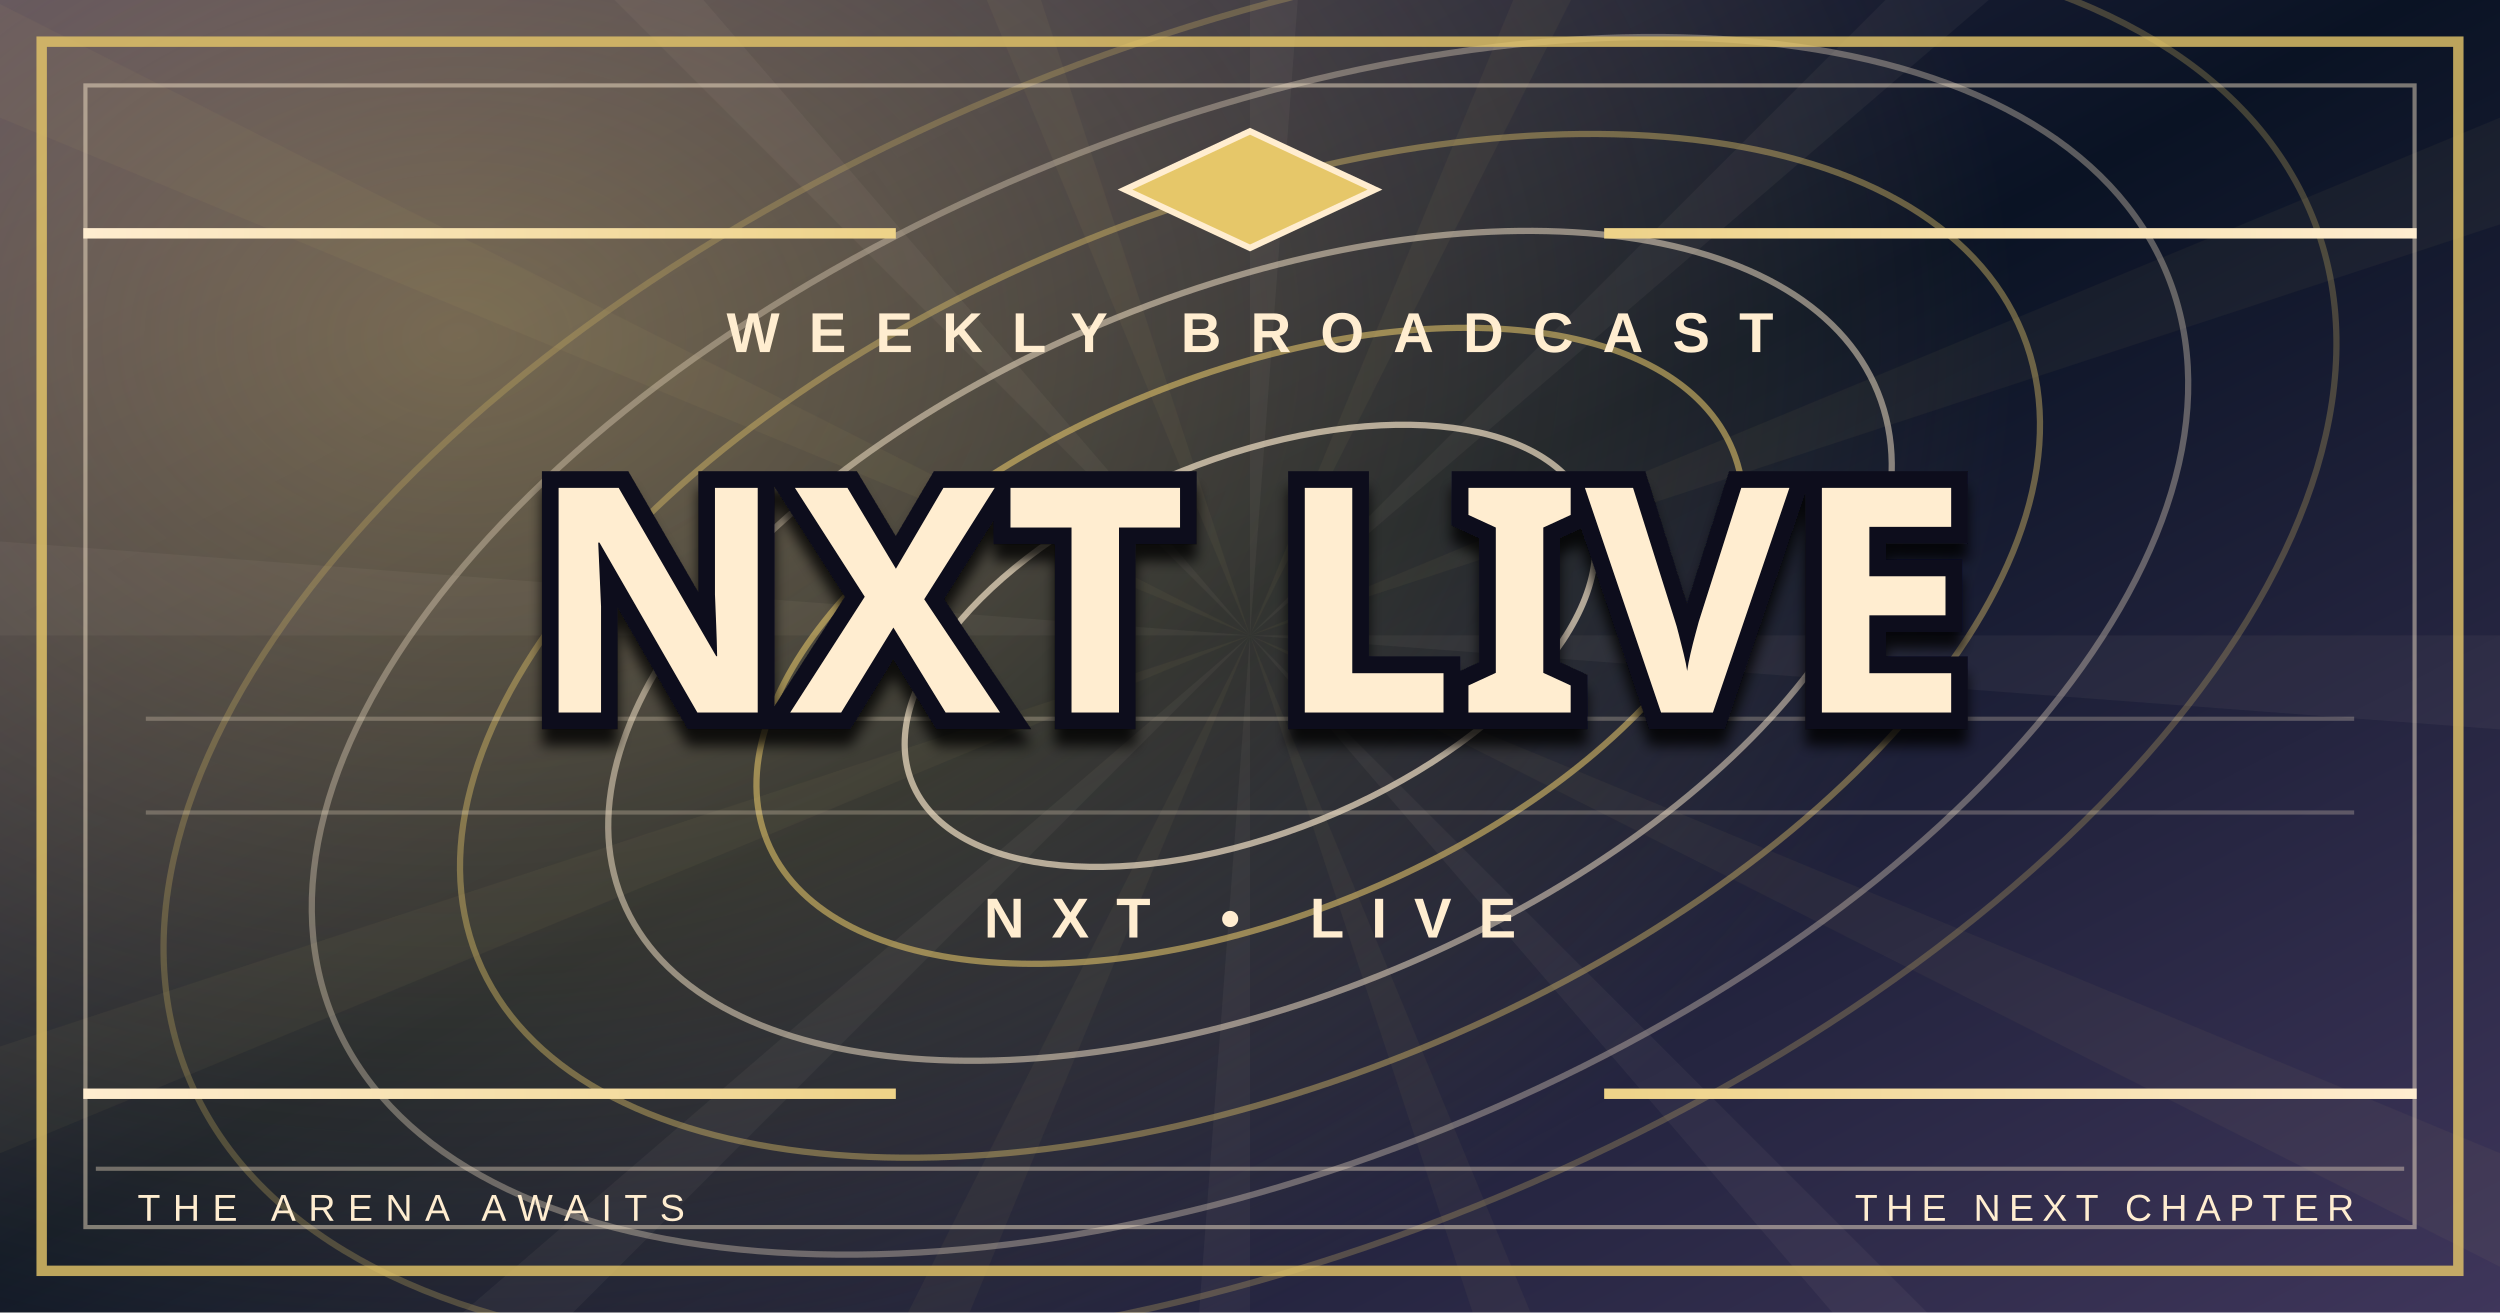
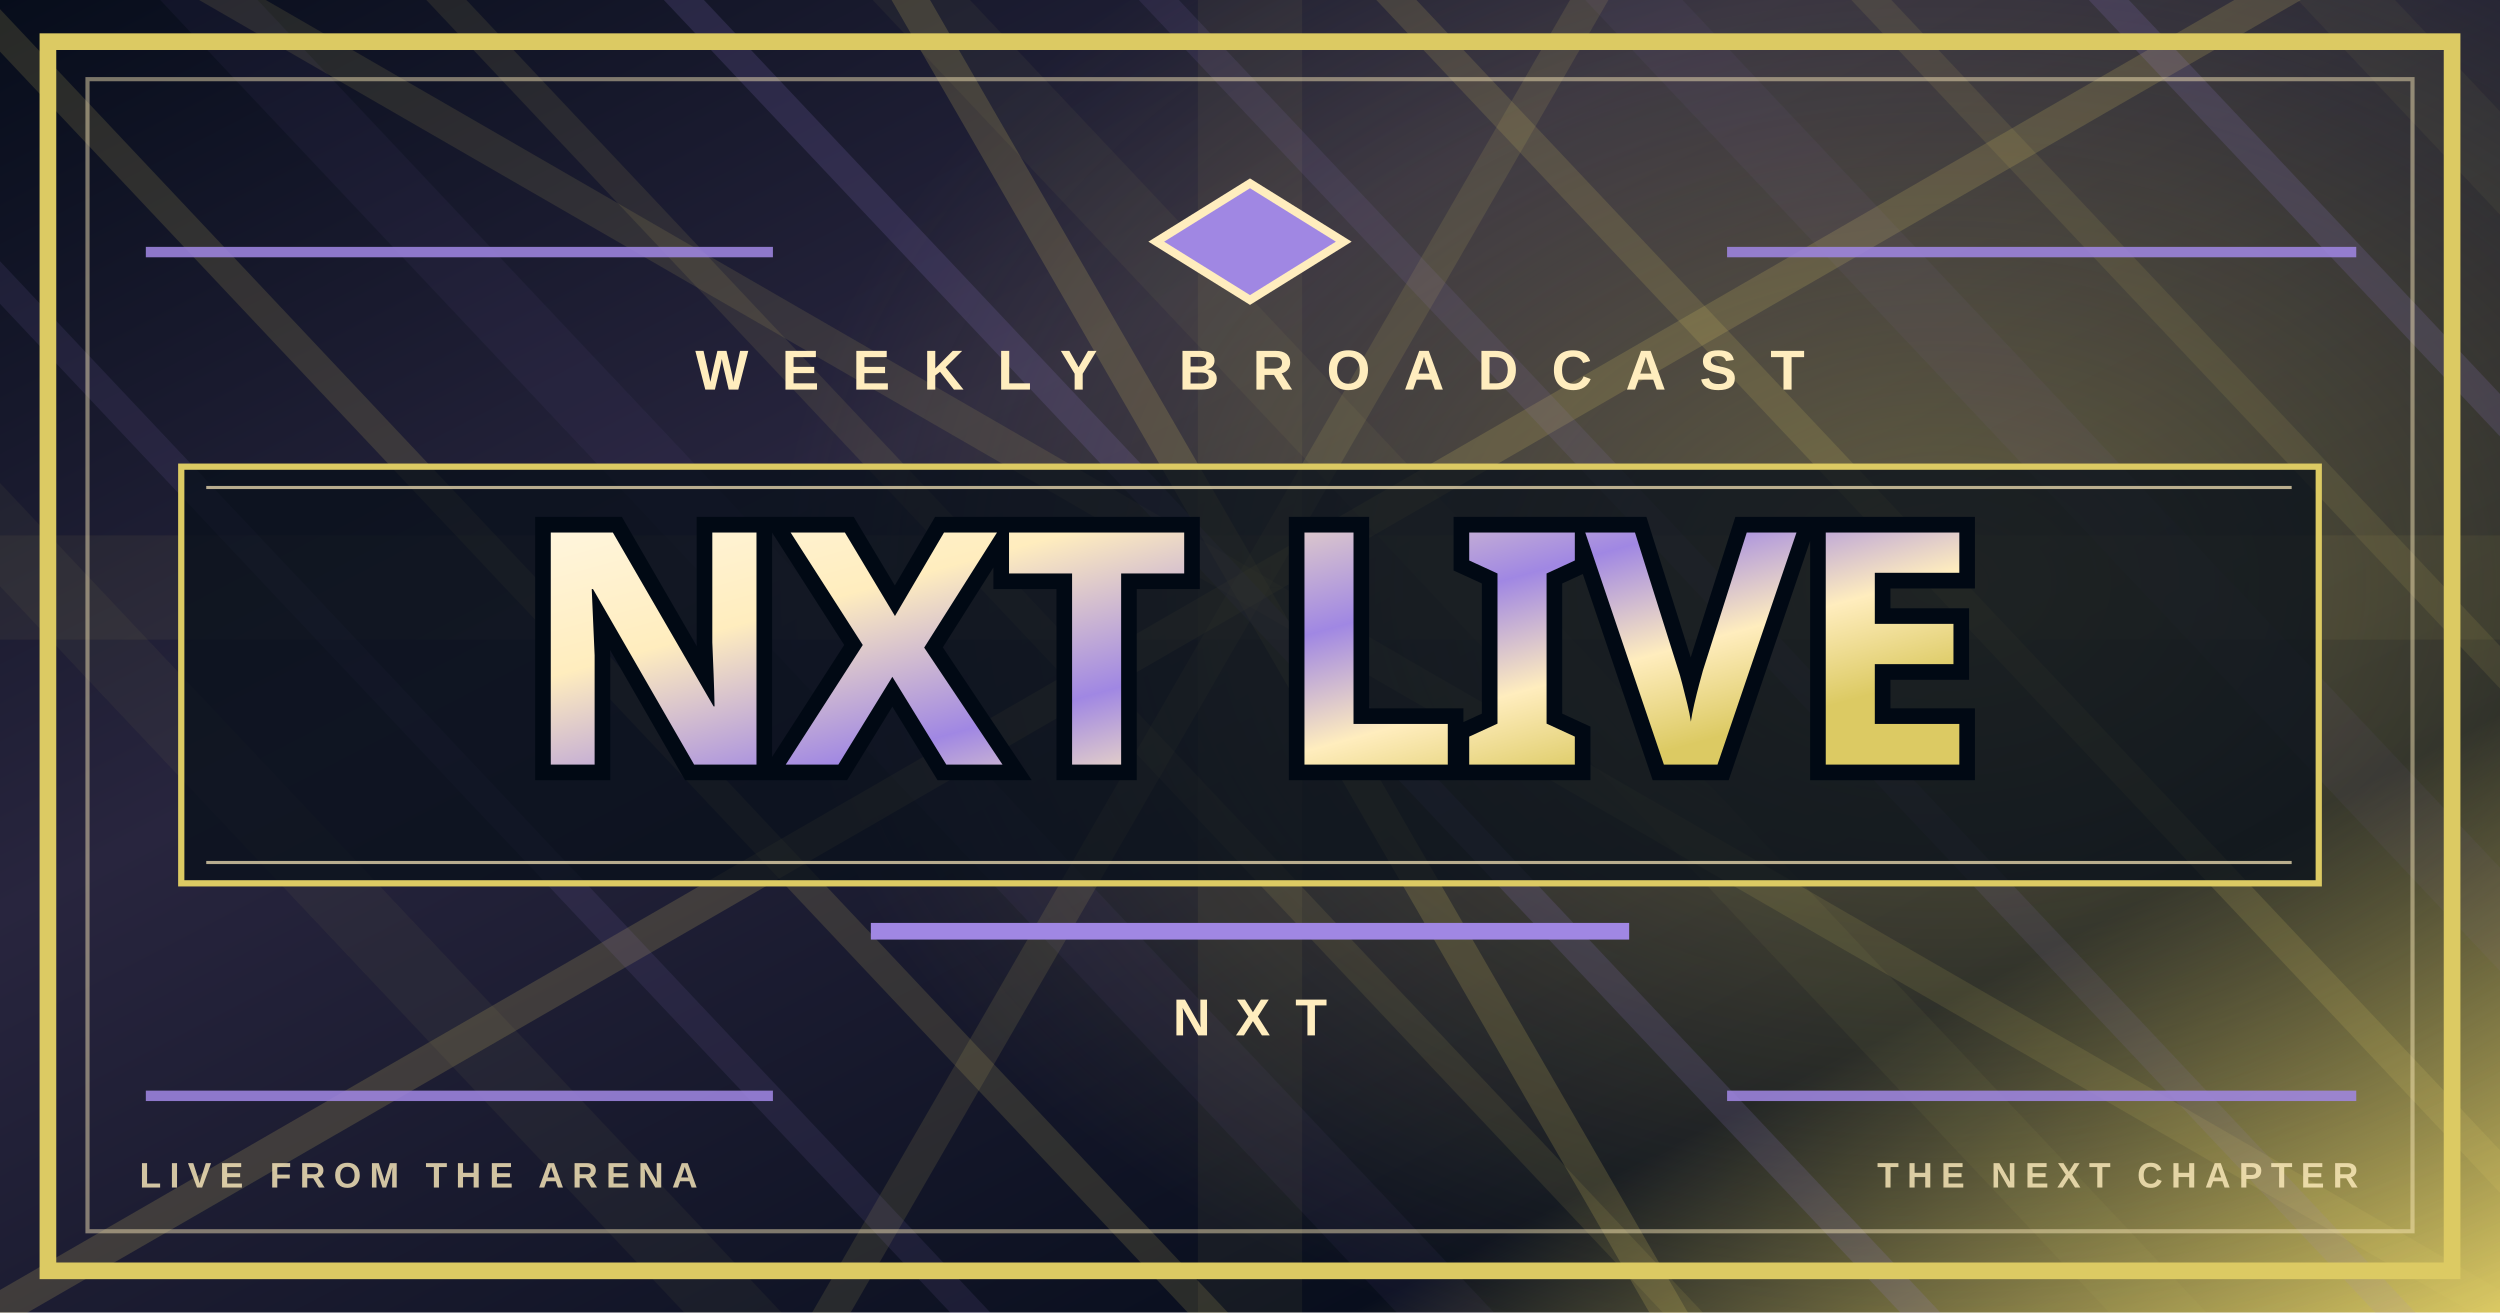
<svg xmlns="http://www.w3.org/2000/svg" width="1200" height="630" viewBox="0 0 1200 630" role="img" aria-label="NXT LIVE event art">
  <defs>
-     <linearGradient id="bg" x1="0" y1="0" x2="1" y2="1">
-       <stop stop-color="#3f365b" />
-       <stop offset=".48" stop-color="#0a1324" />
-       <stop offset="1" stop-color="#3f365b" />
+     <linearGradient id="sky" x1="0" y1="0" x2="1" y2="1">
+       <stop stop-color="#070d1b" />
+       <stop offset=".35" stop-color="#28253e" />
+       <stop offset=".77" stop-color="#080e1d" />
+       <stop offset="1" stop-color="#dcca63" />
+     </linearGradient>
+     <linearGradient id="chrome" x1="0" y1="0" x2="1" y2=".6">
+       <stop stop-color="#fff5dc" />
+       <stop offset=".27" stop-color="#ffedbe" />
+       <stop offset=".59" stop-color="#a087e3" />
+       <stop offset=".81" stop-color="#ffedbe" />
+       <stop offset="1" stop-color="#dcca63" />
    </linearGradient>
    <radialGradient id="spot">
-       <stop stop-color="#e6c769" stop-opacity=".42" />
-       <stop offset="1" stop-color="#e6c769" stop-opacity="0" />
+       <stop stop-color="#dcca63" stop-opacity=".39" />
+       <stop offset="1" stop-color="#dcca63" stop-opacity="0" />
    </radialGradient>
-     <linearGradient id="plate">
-       <stop stop-color="#ffedd0" />
-       <stop offset=".5" stop-color="#e6c769" />
-       <stop offset="1" stop-color="#ffedd0" />
-     </linearGradient>
-     <filter id="ink" x="-8%" y="-30%" width="116%" height="165%">
-       <feDropShadow dx="0" dy="8" stdDeviation="3" flood-opacity=".8" />
-     </filter>
  </defs>
-   <path fill="url(#bg)" d="M0 0h1200v630H0z" />
-   <ellipse cx="220" cy="160" rx="750" ry="550" fill="url(#spot)" />
-   <path d="M600 305L1600 305L1597.189 379.93Z" fill="#ffedd0" opacity="0.045" />
-   <path d="M600 305L1523.88 687.683L1492.608 755.834Z" fill="#e6c769" opacity="0.045" />
-   <path d="M600 305L1307.107 1012.107L1252.136 1063.102Z" fill="#ffedd0" opacity="0.045" />
-   <path d="M600 305L982.683 1228.88L912.382 1254.957Z" fill="#e6c769" opacity="0.045" />
-   <path d="M600 305L600 1305L525.07 1302.189Z" fill="#ffedd0" opacity="0.045" />
-   <path d="M600 305L217.317 1228.88L149.166 1197.608Z" fill="#e6c769" opacity="0.045" />
-   <path d="M600 305L-107.107 1012.107L-158.102 957.136Z" fill="#ffedd0" opacity="0.045" />
-   <path d="M600 305L-323.88 687.683L-349.957 617.382Z" fill="#e6c769" opacity="0.045" />
-   <path d="M600 305L-400 305L-397.189 230.07Z" fill="#ffedd0" opacity="0.045" />
-   <path d="M600 305L-323.88 -77.683L-292.608 -145.834Z" fill="#e6c769" opacity="0.045" />
-   <path d="M600 305L-107.107 -402.107L-52.136 -453.102Z" fill="#ffedd0" opacity="0.045" />
-   <path d="M600 305L217.317 -618.88L287.618 -644.957Z" fill="#e6c769" opacity="0.045" />
-   <path d="M600 305L600 -695L674.93 -692.189Z" fill="#ffedd0" opacity="0.045" />
-   <path d="M600 305L982.683 -618.88L1050.834 -587.608Z" fill="#e6c769" opacity="0.045" />
-   <path d="M600 305L1307.107 -402.107L1358.102 -347.136Z" fill="#ffedd0" opacity="0.045" />
-   <path d="M600 305L1523.88 -77.683L1549.957 -7.382Z" fill="#e6c769" opacity="0.045" />
-   <ellipse cx="600" cy="310" rx="175" ry="90" fill="none" stroke="#ffedd0" stroke-width="3" opacity="0.65" transform="rotate(-22 600 310)" />
-   <ellipse cx="600" cy="310" rx="250" ry="130" fill="none" stroke="#e6c769" stroke-width="3" opacity="0.57" transform="rotate(-22 600 310)" />
-   <ellipse cx="600" cy="310" rx="325" ry="170" fill="none" stroke="#ffedd0" stroke-width="3" opacity="0.49" transform="rotate(-22 600 310)" />
-   <ellipse cx="600" cy="310" rx="400" ry="210" fill="none" stroke="#e6c769" stroke-width="3" opacity="0.41" transform="rotate(-22 600 310)" />
-   <ellipse cx="600" cy="310" rx="475" ry="250" fill="none" stroke="#ffedd0" stroke-width="3" opacity="0.33" transform="rotate(-22 600 310)" />
-   <ellipse cx="600" cy="310" rx="550" ry="290" fill="none" stroke="#e6c769" stroke-width="3" opacity="0.25" transform="rotate(-22 600 310)" />
-   <path d="M70 345h1060M70 390h1060" stroke="#ffedd0" stroke-width="2" opacity=".25" />
-   <path d="M20 20H1180V610H20Z" fill="none" stroke="#e6c769" stroke-width="5" opacity=".8" />
-   <path d="M41 41H1159V589H41Z" fill="none" stroke="#ffedd0" stroke-width="2" opacity=".45" />
-   <path d="M40 112h390M770 112h390M40 525h390M770 525h390" fill="none" stroke="url(#plate)" stroke-width="5" />
-   <path d="M540 91l60 -28 60 28 -60 28z" fill="#e6c769" stroke="#ffedd0" stroke-width="3" />
-   <text x="600" y="169" text-anchor="middle" font-family="Arial,sans-serif" font-weight="900" font-size="27" letter-spacing="14" fill="#ffedd0">WEEKLY BROADCAST</text>
-   <text x="600" y="342" text-anchor="middle" textLength="688.56" lengthAdjust="spacingAndGlyphs" font-size="151" font-family="Impact,'Arial Black',sans-serif" font-weight="1000" letter-spacing="2" fill="#ffedd0" stroke="#0a0c1a" stroke-width="16" paint-order="stroke" filter="url(#ink)">NXT LIVE</text>
-   <path d="M275 396h650" stroke="url(#plate)" stroke-width="9" />
-   <text x="600" y="450" text-anchor="middle" font-family="Arial,sans-serif" font-size="27" font-weight="900" letter-spacing="13" fill="#ffedd0">NXT • LIVE</text>
-   <path d="M46 561h1108" stroke="#ffedd0" stroke-width="2" opacity=".37" />
-   <text x="66" y="586" font-family="Arial,sans-serif" letter-spacing="6" font-size="18" fill="#ffedd0">THE ARENA AWAITS</text>
-   <text x="1130" y="586" text-anchor="end" font-family="Arial,sans-serif" letter-spacing="4" font-size="18" fill="#ffedd0">THE NEXT CHAPTER</text>
+   <path fill="url(#sky)" d="M0 0h1200v630H0z" />
+   <ellipse cx="935" cy="280" rx="570" ry="390" fill="url(#spot)" />
+   <path d="M600 282L1680.0 282.0" stroke="#dcca63" stroke-width="50" opacity="0.06" />
+   <path d="M600 282L1535.3 822.0" stroke="#dcca63" stroke-width="16" opacity="0.12" />
+   <path d="M600 282L1140.0 1217.3" stroke="#dcca63" stroke-width="16" opacity="0.18" />
+   <path d="M600 282L600.0 1362.0" stroke="#dcca63" stroke-width="50" opacity="0.06" />
+   <path d="M600 282L60.0 1217.3" stroke="#dcca63" stroke-width="16" opacity="0.12" />
+   <path d="M600 282L-335.3 822.0" stroke="#dcca63" stroke-width="16" opacity="0.18" />
+   <path d="M600 282L-480.0 282.0" stroke="#dcca63" stroke-width="50" opacity="0.06" />
+   <path d="M600 282L-335.3 -258.0" stroke="#dcca63" stroke-width="16" opacity="0.12" />
+   <path d="M600 282L60.0 -653.3" stroke="#dcca63" stroke-width="16" opacity="0.18" />
+   <path d="M600 282L600.0 -798.0" stroke="#dcca63" stroke-width="50" opacity="0.06" />
+   <path d="M600 282L1140.0 -653.3" stroke="#dcca63" stroke-width="16" opacity="0.12" />
+   <path d="M600 282L1535.3 -258.0" stroke="#dcca63" stroke-width="16" opacity="0.18" />
+   <path d="M-270 -30L380 660" stroke="#dcca63" opacity="0.05" stroke-width="34" />
+   <path d="M-156 -30L494 660" stroke="#a087e3" opacity="0.1" stroke-width="14" />
+   <path d="M-42 -30L608 660" stroke="#dcca63" opacity="0.15" stroke-width="14" />
+   <path d="M72 -30L722 660" stroke="#a087e3" opacity="0.05" stroke-width="34" />
+   <path d="M186 -30L836 660" stroke="#dcca63" opacity="0.1" stroke-width="14" />
+   <path d="M300 -30L950 660" stroke="#a087e3" opacity="0.15" stroke-width="14" />
+   <path d="M414 -30L1064 660" stroke="#dcca63" opacity="0.05" stroke-width="34" />
+   <path d="M528 -30L1178 660" stroke="#a087e3" opacity="0.1" stroke-width="14" />
+   <path d="M642 -30L1292 660" stroke="#dcca63" opacity="0.15" stroke-width="14" />
+   <path d="M756 -30L1406 660" stroke="#a087e3" opacity="0.05" stroke-width="34" />
+   <path d="M870 -30L1520 660" stroke="#dcca63" opacity="0.1" stroke-width="14" />
+   <path d="M984 -30L1634 660" stroke="#a087e3" opacity="0.15" stroke-width="14" />
+   <path d="M1098 -30L1748 660" stroke="#dcca63" opacity="0.05" stroke-width="34" />
+   <path d="M1212 -30L1862 660" stroke="#a087e3" opacity="0.1" stroke-width="14" />
+   <path d="M1326 -30L1976 660" stroke="#dcca63" opacity="0.15" stroke-width="14" />
+   <g color="#dcca63" opacity=".34" transform="translate(-60 0)">
+     <g fill="none" stroke="currentColor" stroke-width="9" stroke-linecap="round" stroke-linejoin="round">M905 78l-148 447M1011 78l116 447M960 130v68M952 240v84M941 380v115M775 513h342</g>
+   </g>
+   <path d="M23 20h1154v590H23Z" fill="none" stroke="#dcca63" stroke-width="8" />
+   <path d="M42 38h1116v553H42Z" fill="none" stroke="#ffedbe" stroke-width="2" opacity=".46" />
+   <path d="M70 121h301M829 121h302M70 526h301M829 526h302" stroke="#a087e3" stroke-width="5" opacity=".86" />
+   <path d="M600 88l45 28-45 28-45-28Z" fill="#a087e3" stroke="#ffedbe" stroke-width="4" />
+   <text x="600" y="187" font-family="Arial,sans-serif" text-anchor="middle" font-size="27" letter-spacing="16" font-weight="900" fill="#ffedbe">WEEKLY BROADCAST</text>
+   <path d="M87 224H1113V424H87Z" fill="#09101bc4" stroke="#dcca63" stroke-width="3" />
+   <path d="M99 234h1001M99 414h1001" stroke="#ffedbe" stroke-width="1.5" opacity=".7" />
+   <text x="600" y="367" text-anchor="middle" font-family="Impact,'Arial Black',sans-serif" font-size="156" font-weight="1000" textLength="786.24" lengthAdjust="spacingAndGlyphs" fill="url(#chrome)" stroke="#010914" stroke-width="15" paint-order="stroke">NXT LIVE</text>
+   <path d="M418 447h364" stroke="#a087e3" stroke-width="8" />
+   <text x="600" y="497" text-anchor="middle" fill="#ffedbe" font-family="Arial,sans-serif" font-size="25" font-weight="900" letter-spacing="12">NXT</text>
+   <text x="67" y="570" fill="#ffedbe" opacity=".8" font-family="Arial,sans-serif" font-size="17" font-weight="900" letter-spacing="4">LIVE FROM THE ARENA</text>
+   <text x="1132" y="570" text-anchor="end" fill="#ffedbe" opacity=".8" font-family="Arial,sans-serif" font-size="17" font-weight="900" letter-spacing="4">THE NEXT CHAPTER</text>
</svg>
